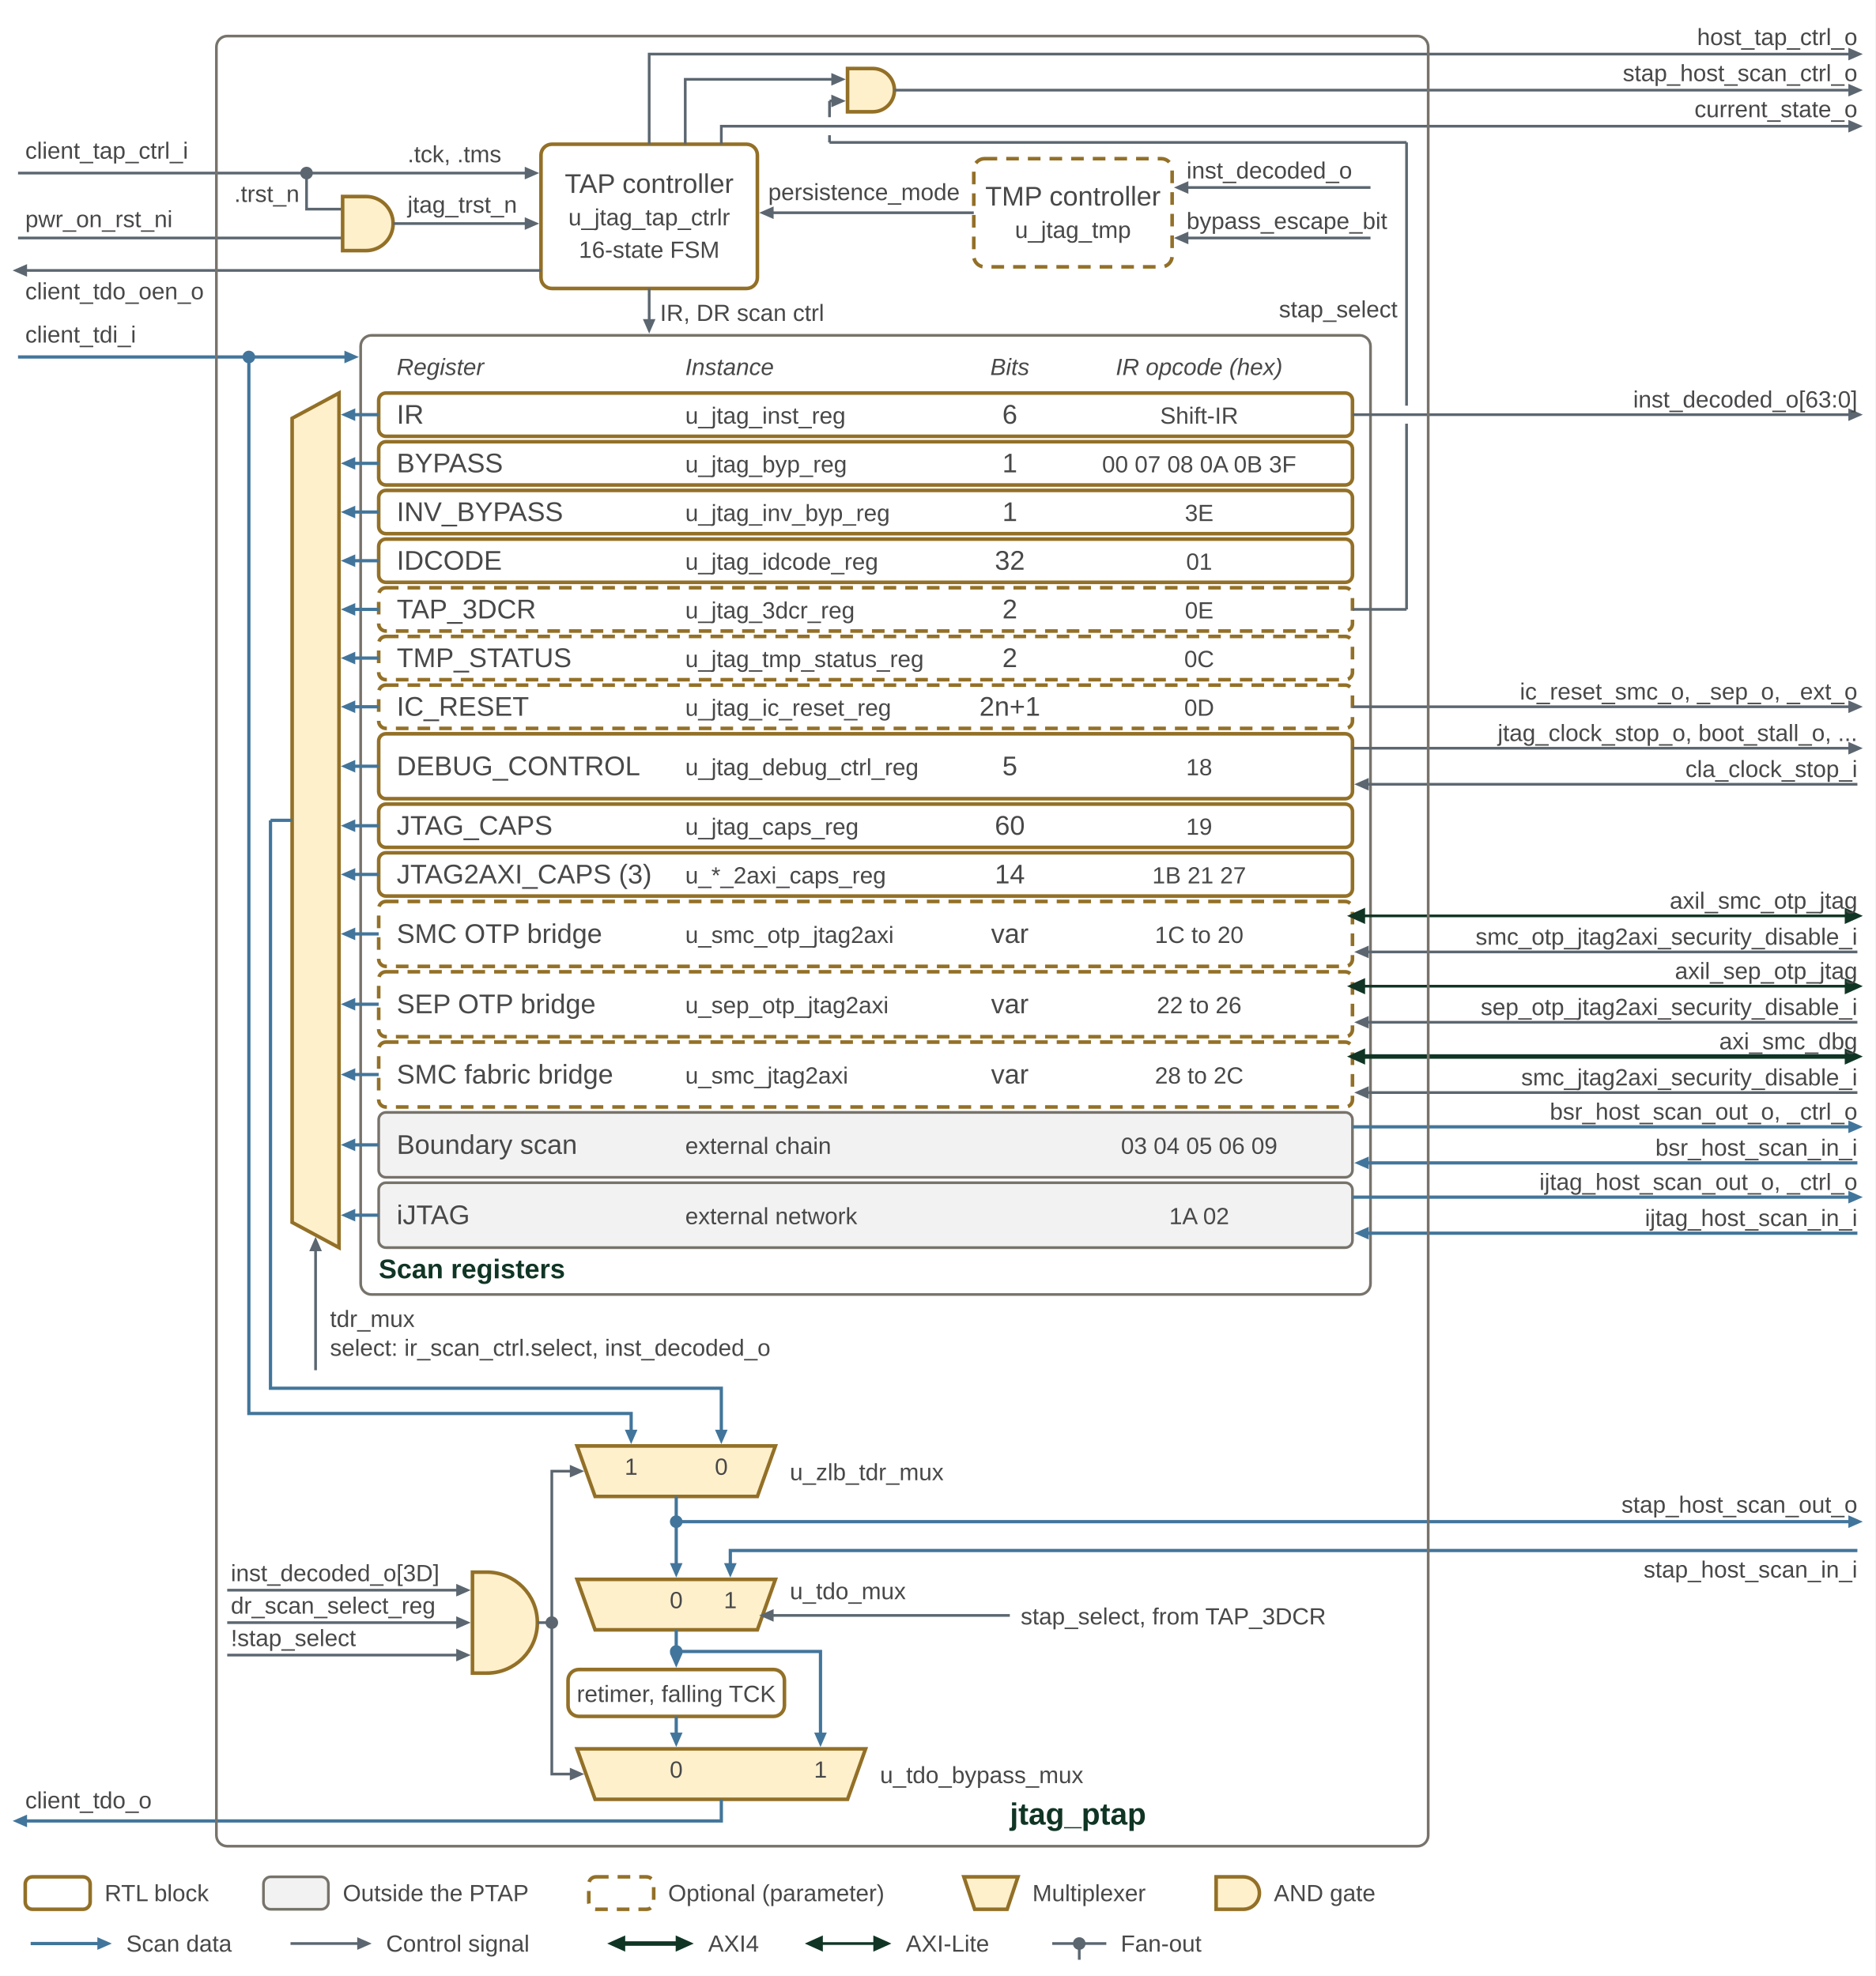
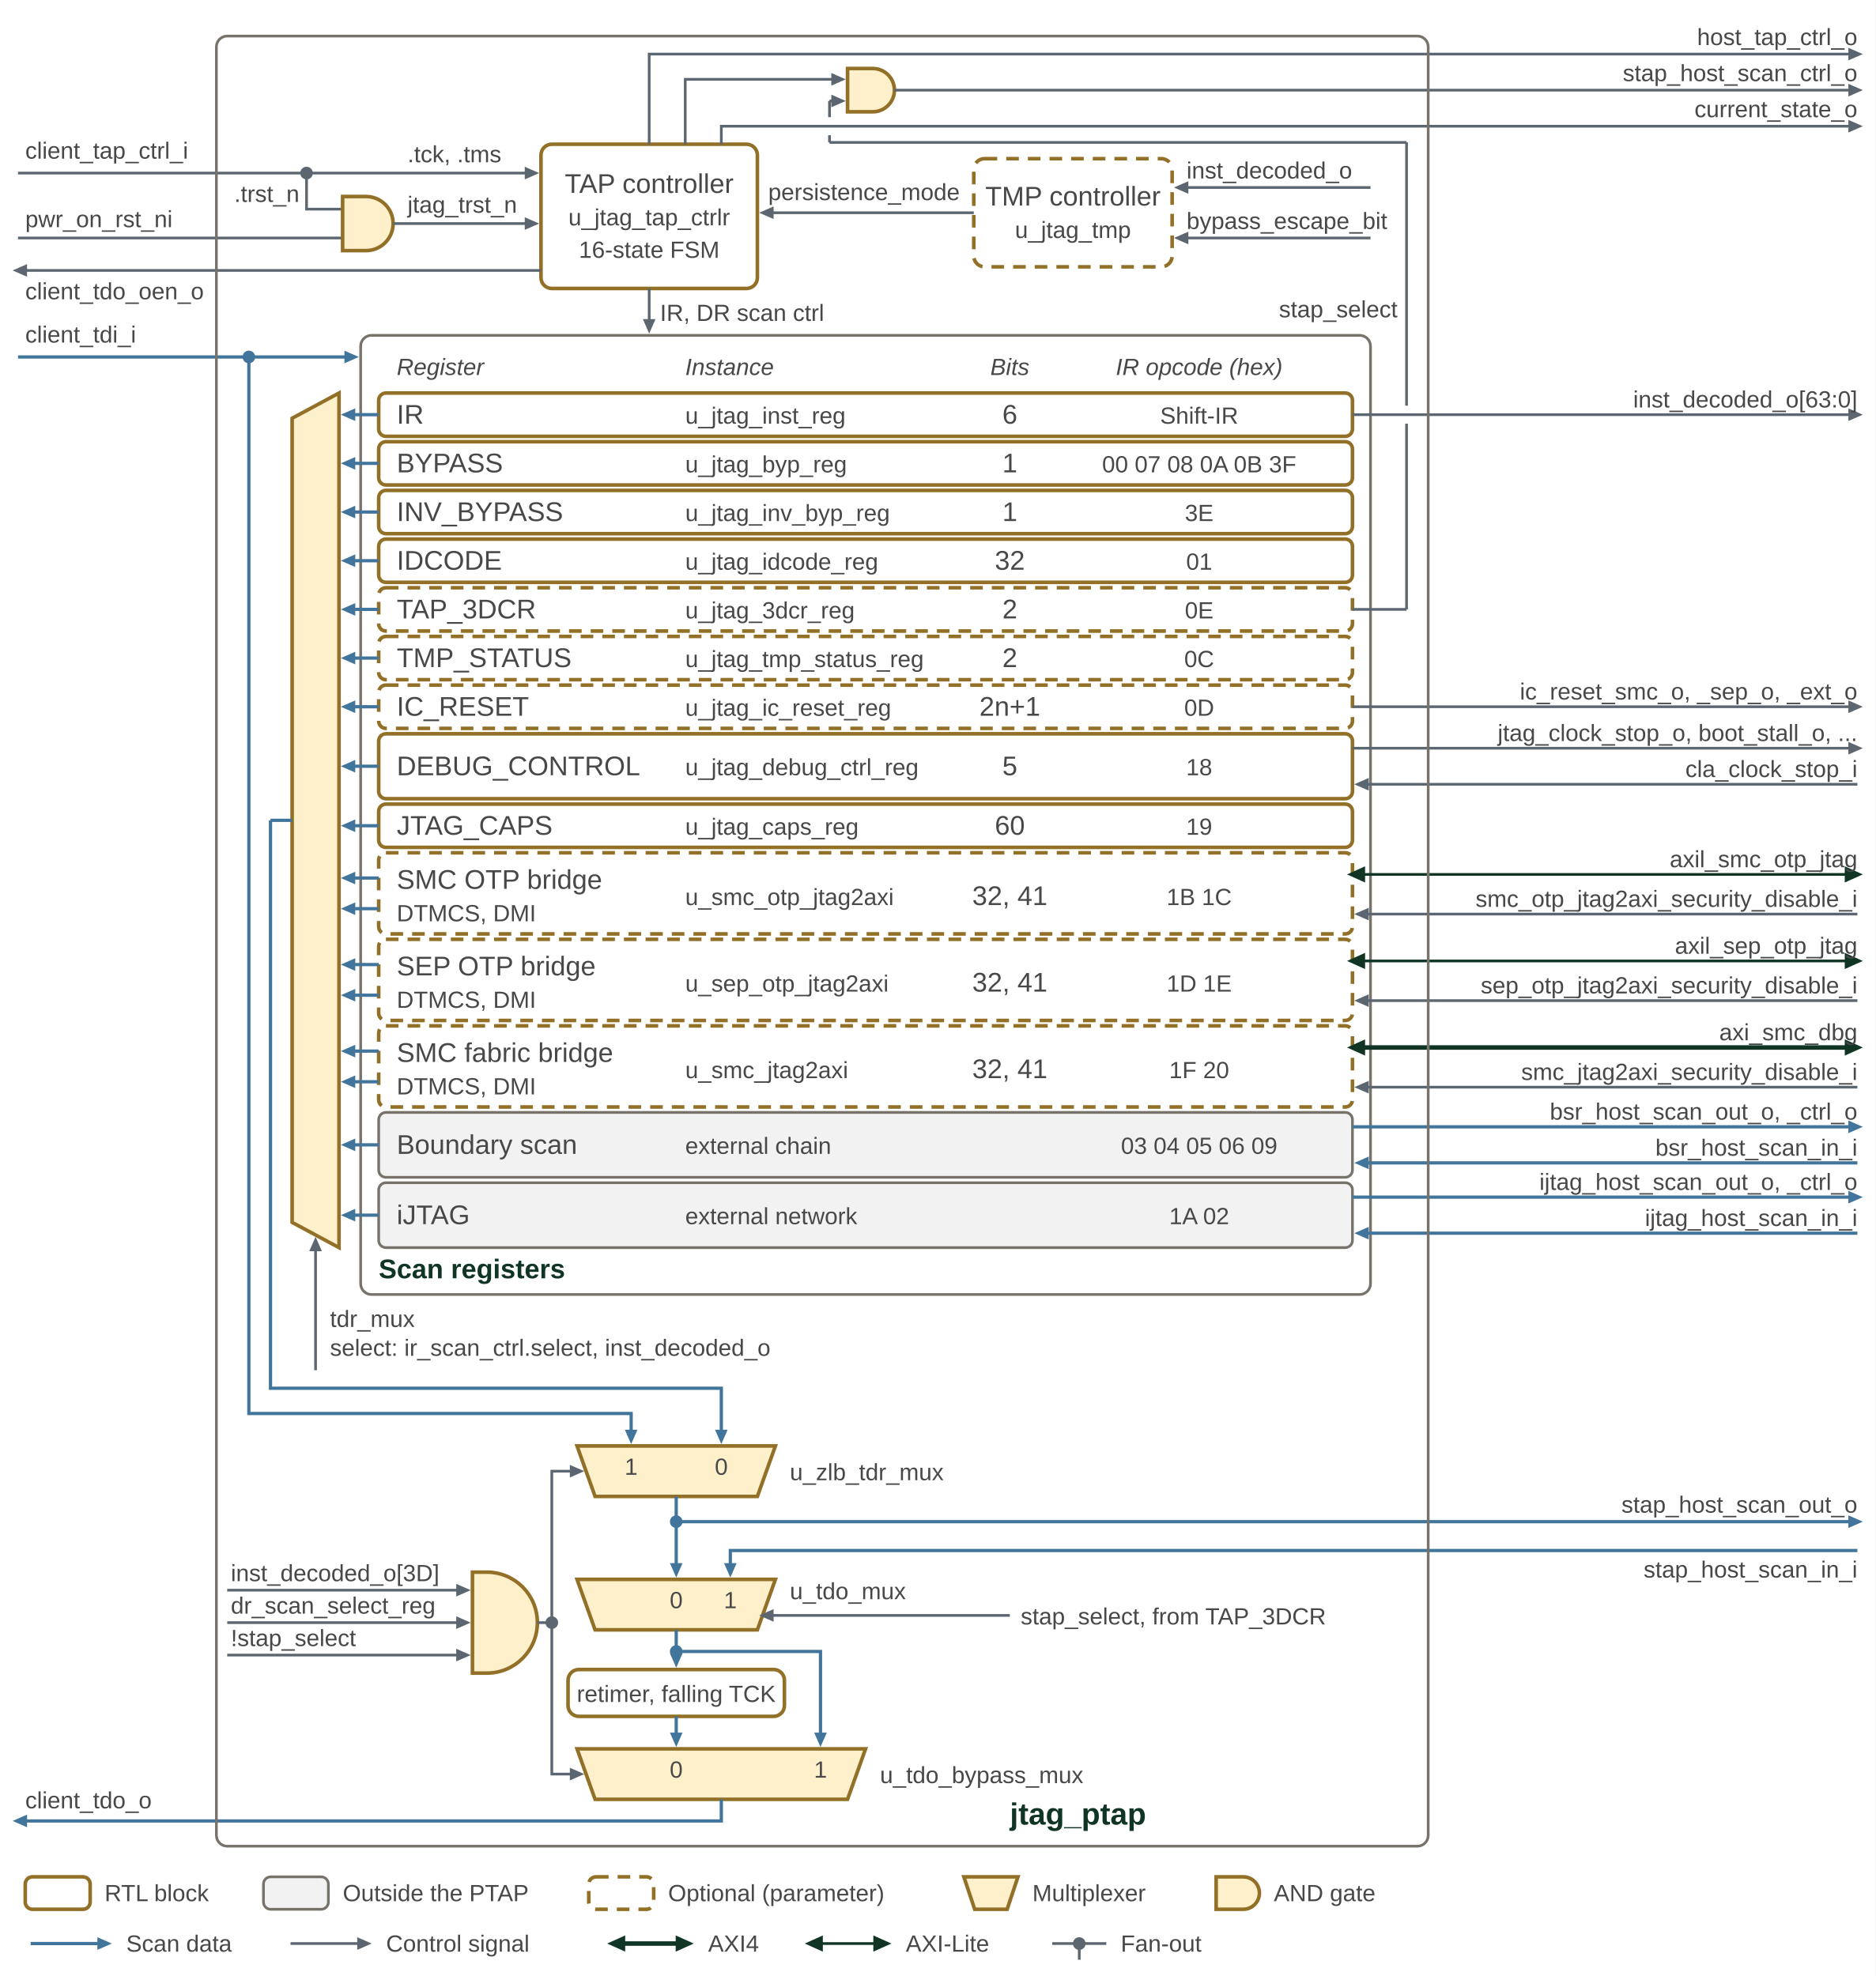
<svg xmlns="http://www.w3.org/2000/svg" width="1040" height="1096" viewBox="0 0 1040 1096" role="img" aria-labelledby="title desc">
  <defs>
    <marker id="ae" markerUnits="userSpaceOnUse" markerWidth="10" markerHeight="9" refX="7" refY="4.5" orient="auto">
      <path d="M0,0 L10,4.5 L0,9 Z" fill="#103525" />
    </marker>
    <marker id="as" markerUnits="userSpaceOnUse" markerWidth="10" markerHeight="9" refX="3" refY="4.5" orient="auto">
      <path d="M10,0 L0,4.5 L10,9 Z" fill="#103525" />
    </marker>
    <marker id="ge" markerUnits="userSpaceOnUse" markerWidth="8" markerHeight="7" refX="5" refY="3.5" orient="auto">
      <path d="M0,0 L8,3.5 L0,7 Z" fill="#5b6670" />
    </marker>
    <marker id="gs" markerUnits="userSpaceOnUse" markerWidth="8" markerHeight="7" refX="3" refY="3.5" orient="auto">
      <path d="M8,0 L0,3.5 L8,7 Z" fill="#5b6670" />
    </marker>
    <marker id="je" markerUnits="userSpaceOnUse" markerWidth="8" markerHeight="7" refX="5" refY="3.5" orient="auto">
      <path d="M0,0 L8,3.5 L0,7 Z" fill="#42759b" />
    </marker>
    <marker id="js" markerUnits="userSpaceOnUse" markerWidth="8" markerHeight="7" refX="3" refY="3.5" orient="auto">
      <path d="M8,0 L0,3.5 L8,7 Z" fill="#42759b" />
    </marker>
    <marker id="m-smu" markerUnits="userSpaceOnUse" markerWidth="8" markerHeight="7" refX="5" refY="3.5" orient="auto">
      <path d="M0,0 L8,3.5 L0,7 Z" fill="#103525" />
    </marker>
    <marker id="m-ref" markerUnits="userSpaceOnUse" markerWidth="8" markerHeight="7" refX="5" refY="3.5" orient="auto">
      <path d="M0,0 L8,3.5 L0,7 Z" fill="#2f7f79" />
    </marker>
    <marker id="m-per" markerUnits="userSpaceOnUse" markerWidth="8" markerHeight="7" refX="5" refY="3.5" orient="auto">
      <path d="M0,0 L8,3.5 L0,7 Z" fill="#937027" />
    </marker>
    <marker id="m-tel" markerUnits="userSpaceOnUse" markerWidth="8" markerHeight="7" refX="5" refY="3.5" orient="auto">
      <path d="M0,0 L8,3.5 L0,7 Z" fill="#664488" />
    </marker>
    <marker id="m-wdt" markerUnits="userSpaceOnUse" markerWidth="8" markerHeight="7" refX="5" refY="3.5" orient="auto">
      <path d="M0,0 L8,3.5 L0,7 Z" fill="#77736b" />
    </marker>
    <marker id="m-rosc" markerUnits="userSpaceOnUse" markerWidth="8" markerHeight="7" refX="5" refY="3.5" orient="auto">
      <path d="M0,0 L8,3.5 L0,7 Z" fill="#336633" />
    </marker>
    <marker id="m-jtag" markerUnits="userSpaceOnUse" markerWidth="8" markerHeight="7" refX="5" refY="3.5" orient="auto">
      <path d="M0,0 L8,3.5 L0,7 Z" fill="#42759b" />
    </marker>
    <marker id="m-spi" markerUnits="userSpaceOnUse" markerWidth="8" markerHeight="7" refX="5" refY="3.5" orient="auto">
      <path d="M0,0 L8,3.5 L0,7 Z" fill="#5b6670" />
    </marker>
    <marker id="m-slate" markerUnits="userSpaceOnUse" markerWidth="8" markerHeight="7" refX="5" refY="3.5" orient="auto">
      <path d="M0,0 L8,3.5 L0,7 Z" fill="#5b6670" />
    </marker>
    <marker id="m-pg" markerUnits="userSpaceOnUse" markerWidth="8" markerHeight="7" refX="5" refY="3.5" orient="auto">
      <path d="M0,0 L8,3.5 L0,7 Z" fill="#336633" />
    </marker>
    <style>
text { font-family: Arial, sans-serif; font-size: 15px; fill: #484848; }
.t { fill: #484848; }
.b { font-size: 17px; font-weight: bold; fill: #103525; }
.bs { font-size: 15px; font-weight: bold; fill: #103525; }
.h { font-size: 22px; font-weight: bold; fill: #103525; }
.s { font-size: 13px; fill: #484848; }
.si { font-size: 13px; font-style: italic; fill: #484848; }
.pmt { font-size: 12px; font-weight: bold; fill: #ffffff; }
.pst { font-size: 12px; font-weight: bold; fill: #103525; }
.pjt { font-size: 12px; font-weight: bold; fill: #1d4b6e; }
.pct { font-size: 12px; font-weight: bold; fill: #1f5c57; }
.pm { fill: #103525; stroke: #103525; stroke-width: 1.2; }
.ps { fill: #ffffff; stroke: #103525; stroke-width: 1.2; }
.pj { fill: #e8f3ff; stroke: #42759b; stroke-width: 1.2; }
.pc { fill: #d9f0ee; stroke: #2f7f79; stroke-width: 1.2; }
.smu { fill: #ffffff; stroke: #77736b; stroke-width: 1.5; }
.network { fill: #e8f0e8; stroke: #336633; stroke-width: 2; }
.fabric { fill: #fff0cc; stroke: #937027; stroke-width: 2; }
.core { fill: #ffffff; stroke: #937027; stroke-width: 2; }
.future { fill: #ffffff; stroke: #937027; stroke-width: 2; }
.nostroke { stroke: none; }
.fut { fill: none; stroke-dasharray: 7 5; }
.opt { stroke-dasharray: 7 5; }
.hatch { fill: none; stroke: #103525; stroke-opacity: 0.16; stroke-width: 1.2; }
.external { fill: #f2f2f2; stroke: #77736b; stroke-width: 1.5; }
.axi { fill: none; stroke: #103525; stroke-width: 2.5; marker-start: url(#as); marker-end: url(#ae); }
.axio { fill: none; stroke: #103525; stroke-width: 2.5; stroke-dasharray: 8 5; marker-start: url(#as); marker-end: url(#ae); }
.sig { fill: none; stroke: #5b6670; stroke-width: 1.5; marker-start: url(#gs); marker-end: url(#ge); }
.sigo { fill: none; stroke: #5b6670; stroke-width: 1.5; marker-end: url(#ge); }
.jtag { fill: none; stroke: #42759b; stroke-width: 1.8; marker-end: url(#je); }
.jtagb { fill: none; stroke: #42759b; stroke-width: 1.8; marker-start: url(#js); marker-end: url(#je); }
.sigplain { fill: none; stroke: #5b6670; stroke-width: 1.5; }
.n-smu { fill: none; stroke: #103525; stroke-width: 2.5; }
.a-smu { fill: none; stroke: #103525; stroke-width: 2.5; marker-end: url(#m-smu); }
.n-ref { fill: none; stroke: #2f7f79; stroke-width: 1.8; }
.a-ref { fill: none; stroke: #2f7f79; stroke-width: 1.8; marker-end: url(#m-ref); }
.n-per { fill: none; stroke: #937027; stroke-width: 1.8; }
.a-per { fill: none; stroke: #937027; stroke-width: 1.8; marker-end: url(#m-per); }
.n-tel { fill: none; stroke: #664488; stroke-width: 1.8; }
.a-tel { fill: none; stroke: #664488; stroke-width: 1.8; marker-end: url(#m-tel); }
.n-wdt { fill: none; stroke: #77736b; stroke-width: 1.8; }
.a-wdt { fill: none; stroke: #77736b; stroke-width: 1.8; marker-end: url(#m-wdt); }
.n-rosc { fill: none; stroke: #336633; stroke-width: 1.8; }
.a-rosc { fill: none; stroke: #336633; stroke-width: 1.8; marker-end: url(#m-rosc); }
.n-jtag { fill: none; stroke: #42759b; stroke-width: 1.8; }
.a-jtag { fill: none; stroke: #42759b; stroke-width: 1.8; marker-end: url(#m-jtag); }
.n-spi { fill: none; stroke: #5b6670; stroke-width: 1.8; }
.a-spi { fill: none; stroke: #5b6670; stroke-width: 1.8; marker-end: url(#m-spi); }
.n-slate { fill: none; stroke: #5b6670; stroke-width: 1.8; }
.a-slate { fill: none; stroke: #5b6670; stroke-width: 1.8; marker-end: url(#m-slate); }
.n-pg { fill: none; stroke: #336633; stroke-width: 1.8; }
.a-pg { fill: none; stroke: #336633; stroke-width: 1.8; marker-end: url(#m-pg); }
.axil { fill: none; stroke: #103525; stroke-width: 1.5; marker-start: url(#as); marker-end: url(#ae); }
.sigd { fill: none; stroke: #5b6670; stroke-width: 1.5; stroke-dasharray: 5 4; marker-end: url(#ge); }
.axin { fill: none; stroke: #103525; stroke-width: 2.5; }
.axis { fill: none; stroke: #103525; stroke-width: 2.5; marker-start: url(#as); }
.axie { fill: none; stroke: #103525; stroke-width: 2.5; marker-end: url(#ae); }
.axiln { fill: none; stroke: #103525; stroke-width: 1.5; }
.jtagplain { fill: none; stroke: #42759b; stroke-width: 1.8; }
.bub { fill: #ffffff; stroke: #937027; stroke-width: 1.5; }
.nofill { fill: none; }
</style>
  </defs>
  <rect width="1040" height="1096" fill="#ffffff" />
  <rect class="core" x="300" y="80" width="120" height="80" rx="6" />
  <text class="t" x="360" y="107" text-anchor="middle">TAP controller</text>
  <text class="s" x="360" y="125" text-anchor="middle">u_jtag_tap_ctrlr</text>
  <text class="s" x="360" y="143" text-anchor="middle">16-state FSM</text>
  <path class="sigo" d="M10,96 L296,96" />
  <text class="s" x="14" y="88" text-anchor="start">client_tap_ctrl_i</text>
  <text class="s" x="226" y="90" text-anchor="start">.tck, .tms</text>
  <circle cx="170" cy="96" r="3.5" fill="#5b6670" />
  <path class="sigplain" d="M170,96 L170,116 L190,116" />
  <text class="s" x="166" y="112" text-anchor="end">.trst_n</text>
  <path class="sigplain" d="M10,132 L190,132" />
  <text class="s" x="14" y="126" text-anchor="start">pwr_on_rst_ni</text>
  <path class="fabric" d="M190,109 L203.0,109 A15.0,15.0 0 0 1 203.0,139 L190,139 Z" />
  <path class="sigo" d="M218,124 L296,124" />
  <text class="s" x="226" y="118" text-anchor="start">jtag_trst_n</text>
  <path class="sigo" d="M300,150 L10,150" />
  <text class="s" x="14" y="166" text-anchor="start">client_tdo_oen_o</text>
  <path class="sigo" d="M360,80 L360,30 L1030,30" />
  <text class="s" x="1030" y="25" text-anchor="end">host_tap_ctrl_o</text>
  <path class="sigo" d="M400,80 L400,70 L1030,70" />
  <text class="s" x="1030" y="65" text-anchor="end">current_state_o</text>
  <path class="sigo" d="M380,80 L380,44 L466,44" />
  <path class="fabric" d="M470,38 L484.0,38 A12.0,12.0 0 0 1 484.0,62 L470,62 Z" />
  <path class="sigo" d="M496,50.0 L1030,50.0" />
  <text class="s" x="1030" y="45" text-anchor="end">stap_host_scan_ctrl_o</text>
  <rect class="core opt" x="540" y="88" width="110" height="60" rx="6" />
  <text class="t" x="595" y="114" text-anchor="middle">TMP controller</text>
  <text class="s" x="595" y="132" text-anchor="middle">u_jtag_tmp</text>
  <path class="sigo" d="M540,118 L424,118" />
  <text class="s" x="426" y="111" text-anchor="start">persistence_mode</text>
  <path class="sigo" d="M760,104 L654,104" />
  <text class="s" x="658" y="99" text-anchor="start">inst_decoded_o</text>
  <path class="sigo" d="M760,132 L654,132" />
  <text class="s" x="658" y="127" text-anchor="start">bypass_escape_bit</text>
  <text class="si" x="220" y="208" text-anchor="start">Register</text>
  <text class="si" x="380" y="208" text-anchor="start">Instance</text>
  <text class="si" x="560" y="208" text-anchor="middle">Bits</text>
  <text class="si" x="665" y="208" text-anchor="middle">IR opcode (hex)</text>
  <rect class="core" x="210" y="218" width="540" height="24" rx="4" />
  <text class="t" x="220" y="235" text-anchor="start">IR</text>
  <text class="s" x="380" y="235" text-anchor="start">u_jtag_inst_reg</text>
  <text class="t" x="560" y="235" text-anchor="middle">6</text>
  <text class="s" x="665" y="235" text-anchor="middle">Shift-IR</text>
  <rect class="core" x="210" y="245" width="540" height="24" rx="4" />
  <text class="t" x="220" y="262" text-anchor="start">BYPASS</text>
  <text class="s" x="380" y="262" text-anchor="start">u_jtag_byp_reg</text>
  <text class="t" x="560" y="262" text-anchor="middle">1</text>
  <text class="s" x="665" y="262" text-anchor="middle">00 07 08 0A 0B 3F</text>
  <rect class="core" x="210" y="272" width="540" height="24" rx="4" />
  <text class="t" x="220" y="289" text-anchor="start">INV_BYPASS</text>
  <text class="s" x="380" y="289" text-anchor="start">u_jtag_inv_byp_reg</text>
  <text class="t" x="560" y="289" text-anchor="middle">1</text>
  <text class="s" x="665" y="289" text-anchor="middle">3E</text>
  <rect class="core" x="210" y="299" width="540" height="24" rx="4" />
  <text class="t" x="220" y="316" text-anchor="start">IDCODE</text>
  <text class="s" x="380" y="316" text-anchor="start">u_jtag_idcode_reg</text>
  <text class="t" x="560" y="316" text-anchor="middle">32</text>
  <text class="s" x="665" y="316" text-anchor="middle">01</text>
  <rect class="core opt" x="210" y="326" width="540" height="24" rx="4" />
  <text class="t" x="220" y="343" text-anchor="start">TAP_3DCR</text>
  <text class="s" x="380" y="343" text-anchor="start">u_jtag_3dcr_reg</text>
  <text class="t" x="560" y="343" text-anchor="middle">2</text>
  <text class="s" x="665" y="343" text-anchor="middle">0E</text>
  <rect class="core opt" x="210" y="353" width="540" height="24" rx="4" />
  <text class="t" x="220" y="370" text-anchor="start">TMP_STATUS</text>
  <text class="s" x="380" y="370" text-anchor="start">u_jtag_tmp_status_reg</text>
  <text class="t" x="560" y="370" text-anchor="middle">2</text>
  <text class="s" x="665" y="370" text-anchor="middle">0C</text>
  <rect class="core opt" x="210" y="380" width="540" height="24" rx="4" />
  <text class="t" x="220" y="397" text-anchor="start">IC_RESET</text>
  <text class="s" x="380" y="397" text-anchor="start">u_jtag_ic_reset_reg</text>
  <text class="t" x="560" y="397" text-anchor="middle">2n+1</text>
  <text class="s" x="665" y="397" text-anchor="middle">0D</text>
  <rect class="core" x="210" y="407" width="540" height="36" rx="4" />
  <text class="t" x="220" y="430" text-anchor="start">DEBUG_CONTROL</text>
  <text class="s" x="380" y="430" text-anchor="start">u_jtag_debug_ctrl_reg</text>
  <text class="t" x="560" y="430" text-anchor="middle">5</text>
  <text class="s" x="665" y="430" text-anchor="middle">18</text>
  <rect class="core" x="210" y="446" width="540" height="24" rx="4" />
  <text class="t" x="220" y="463" text-anchor="start">JTAG_CAPS</text>
  <text class="s" x="380" y="463" text-anchor="start">u_jtag_caps_reg</text>
  <text class="t" x="560" y="463" text-anchor="middle">60</text>
  <text class="s" x="665" y="463" text-anchor="middle">19</text>
-   <rect class="core" x="210" y="473" width="540" height="24" rx="4" />
-   <text class="t" x="220" y="490" text-anchor="start">JTAG2AXI_CAPS (3)</text>
-   <text class="s" x="380" y="490" text-anchor="start">u_*_2axi_caps_reg</text>
-   <text class="t" x="560" y="490" text-anchor="middle">14</text>
-   <text class="s" x="665" y="490" text-anchor="middle">1B 21 27</text>
-   <rect class="core opt" x="210" y="500" width="540" height="36" rx="4" />
-   <text class="t" x="220" y="523" text-anchor="start">SMC OTP bridge</text>
-   <text class="s" x="380" y="523" text-anchor="start">u_smc_otp_jtag2axi</text>
-   <text class="t" x="560" y="523" text-anchor="middle">var</text>
-   <text class="s" x="665" y="523" text-anchor="middle">1C to 20</text>
-   <rect class="core opt" x="210" y="539" width="540" height="36" rx="4" />
-   <text class="t" x="220" y="562" text-anchor="start">SEP OTP bridge</text>
-   <text class="s" x="380" y="562" text-anchor="start">u_sep_otp_jtag2axi</text>
-   <text class="t" x="560" y="562" text-anchor="middle">var</text>
-   <text class="s" x="665" y="562" text-anchor="middle">22 to 26</text>
-   <rect class="core opt" x="210" y="578" width="540" height="36" rx="4" />
-   <text class="t" x="220" y="601" text-anchor="start">SMC fabric bridge</text>
-   <text class="s" x="380" y="601" text-anchor="start">u_smc_jtag2axi</text>
-   <text class="t" x="560" y="601" text-anchor="middle">var</text>
-   <text class="s" x="665" y="601" text-anchor="middle">28 to 2C</text>
+   <rect class="core opt" x="210" y="473" width="540" height="45" rx="4" />
+   <text class="t" x="220" y="493" text-anchor="start">SMC OTP bridge</text>
+   <text class="s" x="220" y="511" text-anchor="start">DTMCS, DMI</text>
+   <text class="s" x="380" y="502" text-anchor="start">u_smc_otp_jtag2axi</text>
+   <text class="t" x="560" y="502" text-anchor="middle">32, 41</text>
+   <text class="s" x="665" y="502" text-anchor="middle">1B 1C</text>
+   <rect class="core opt" x="210" y="521" width="540" height="45" rx="4" />
+   <text class="t" x="220" y="541" text-anchor="start">SEP OTP bridge</text>
+   <text class="s" x="220" y="559" text-anchor="start">DTMCS, DMI</text>
+   <text class="s" x="380" y="550" text-anchor="start">u_sep_otp_jtag2axi</text>
+   <text class="t" x="560" y="550" text-anchor="middle">32, 41</text>
+   <text class="s" x="665" y="550" text-anchor="middle">1D 1E</text>
+   <rect class="core opt" x="210" y="569" width="540" height="45" rx="4" />
+   <text class="t" x="220" y="589" text-anchor="start">SMC fabric bridge</text>
+   <text class="s" x="220" y="607" text-anchor="start">DTMCS, DMI</text>
+   <text class="s" x="380" y="598" text-anchor="start">u_smc_jtag2axi</text>
+   <text class="t" x="560" y="598" text-anchor="middle">32, 41</text>
+   <text class="s" x="665" y="598" text-anchor="middle">1F 20</text>
  <rect class="external" x="210" y="617" width="540" height="36" rx="4" />
  <text class="t" x="220" y="640" text-anchor="start">Boundary scan</text>
  <text class="s" x="380" y="640" text-anchor="start">external chain</text>
  <text class="t" x="560" y="640" text-anchor="middle" />
  <text class="s" x="665" y="640" text-anchor="middle">03 04 05 06 09</text>
  <rect class="external" x="210" y="656" width="540" height="36" rx="4" />
  <text class="t" x="220" y="679" text-anchor="start">iJTAG</text>
  <text class="s" x="380" y="679" text-anchor="start">external network</text>
  <text class="t" x="560" y="679" text-anchor="middle" />
  <text class="s" x="665" y="679" text-anchor="middle">1A 02</text>
  <rect class="smu nofill" x="200" y="186" width="560" height="532" rx="6" />
  <text class="bs" x="210" y="709" text-anchor="start">Scan registers</text>
  <path class="sigplain" d="M750,338.0 L780,338.0" />
  <path class="sigplain" d="M780,79 L780,225.0" />
  <path class="sigplain" d="M780,235.0 L780,338.0" />
  <path class="sigplain" d="M780,79 L460,79" />
  <path class="sigplain" d="M460,56 L460,65" />
  <path class="sigplain" d="M460,75 L460,79" />
  <path class="sigo" d="M460,56 L466,56" />
  <text class="s" x="775" y="176" text-anchor="end">stap_select</text>
  <path class="sigo" d="M360,160 L360,182" />
  <text class="s" x="366" y="178" text-anchor="start">IR, DR scan ctrl</text>
  <path class="sigo" d="M750,230.0 L1030,230.0" />
  <text class="s" x="1030" y="226" text-anchor="end">inst_decoded_o[63:0]</text>
  <path class="sigo" d="M750,392.0 L1030,392.0" />
  <text class="s" x="1030" y="388" text-anchor="end">ic_reset_smc_o, _sep_o, _ext_o</text>
  <path class="sigo" d="M750,415 L1030,415" />
  <text class="s" x="1030" y="411" text-anchor="end">jtag_clock_stop_o, boot_stall_o, ...</text>
  <path class="sigo" d="M1030,435 L754,435" />
  <text class="s" x="1030" y="431" text-anchor="end">cla_clock_stop_i</text>
-   <path class="axil" d="M750,508 L1030,508" />
-   <text class="s" x="1030" y="504" text-anchor="end">axil_smc_otp_jtag</text>
-   <path class="sigo" d="M1030,528 L754,528" />
-   <text class="s" x="1030" y="524" text-anchor="end">smc_otp_jtag2axi_security_disable_i</text>
-   <path class="axil" d="M750,547 L1030,547" />
-   <text class="s" x="1030" y="543" text-anchor="end">axil_sep_otp_jtag</text>
-   <path class="sigo" d="M1030,567 L754,567" />
-   <text class="s" x="1030" y="563" text-anchor="end">sep_otp_jtag2axi_security_disable_i</text>
-   <path class="axi" d="M750,586 L1030,586" />
-   <text class="s" x="1030" y="582" text-anchor="end">axi_smc_dbg</text>
-   <path class="sigo" d="M1030,606 L754,606" />
-   <text class="s" x="1030" y="602" text-anchor="end">smc_jtag2axi_security_disable_i</text>
+   <path class="axil" d="M750,485 L1030,485" />
+   <text class="s" x="1030" y="481" text-anchor="end">axil_smc_otp_jtag</text>
+   <path class="sigo" d="M1030,507 L754,507" />
+   <text class="s" x="1030" y="503" text-anchor="end">smc_otp_jtag2axi_security_disable_i</text>
+   <path class="axil" d="M750,533 L1030,533" />
+   <text class="s" x="1030" y="529" text-anchor="end">axil_sep_otp_jtag</text>
+   <path class="sigo" d="M1030,555 L754,555" />
+   <text class="s" x="1030" y="551" text-anchor="end">sep_otp_jtag2axi_security_disable_i</text>
+   <path class="axi" d="M750,581 L1030,581" />
+   <text class="s" x="1030" y="577" text-anchor="end">axi_smc_dbg</text>
+   <path class="sigo" d="M1030,603 L754,603" />
+   <text class="s" x="1030" y="599" text-anchor="end">smc_jtag2axi_security_disable_i</text>
  <path class="jtag" d="M750,625 L1030,625" />
  <text class="s" x="1030" y="621" text-anchor="end">bsr_host_scan_out_o, _ctrl_o</text>
  <path class="jtag" d="M1030,645 L754,645" />
  <text class="s" x="1030" y="641" text-anchor="end">bsr_host_scan_in_i</text>
  <path class="jtag" d="M750,664 L1030,664" />
  <text class="s" x="1030" y="660" text-anchor="end">ijtag_host_scan_out_o, _ctrl_o</text>
  <path class="jtag" d="M1030,684 L754,684" />
  <text class="s" x="1030" y="680" text-anchor="end">ijtag_host_scan_in_i</text>
  <path class="jtag" d="M10,198 L196,198" />
  <text class="s" x="14" y="190" text-anchor="start">client_tdi_i</text>
  <circle cx="138" cy="198" r="3.5" fill="#42759b" />
  <path class="fabric" d="M162,232 L188,218 L188,692 L162,678 Z" />
  <path class="jtag" d="M210,230.0 L192,230.0" />
  <path class="jtag" d="M210,257.0 L192,257.0" />
  <path class="jtag" d="M210,284.0 L192,284.0" />
  <path class="jtag" d="M210,311.0 L192,311.0" />
  <path class="jtag" d="M210,338.0 L192,338.0" />
  <path class="jtag" d="M210,365.0 L192,365.0" />
  <path class="jtag" d="M210,392.0 L192,392.0" />
  <path class="jtag" d="M210,425.0 L192,425.0" />
  <path class="jtag" d="M210,458.0 L192,458.0" />
-   <path class="jtag" d="M210,485.0 L192,485.0" />
-   <path class="jtag" d="M210,518.0 L192,518.0" />
-   <path class="jtag" d="M210,557.0 L192,557.0" />
-   <path class="jtag" d="M210,596.0 L192,596.0" />
+   <path class="jtag" d="M210,487.0 L192,487.0" />
+   <path class="jtag" d="M210,504.0 L192,504.0" />
+   <path class="jtag" d="M210,535.0 L192,535.0" />
+   <path class="jtag" d="M210,552.0 L192,552.0" />
+   <path class="jtag" d="M210,583.0 L192,583.0" />
+   <path class="jtag" d="M210,600.0 L192,600.0" />
  <path class="jtag" d="M210,635.0 L192,635.0" />
  <path class="jtag" d="M210,674.0 L192,674.0" />
  <path class="jtagplain" d="M162,455.0 L150,455.0" />
  <path class="sigo" d="M175.0,760 L175.0,689" />
  <text class="s" x="183" y="736" text-anchor="start">tdr_mux</text>
  <text class="s" x="183" y="752" text-anchor="start">select: ir_scan_ctrl.select, inst_decoded_o</text>
  <path class="jtag" d="M150,455.0 L150,770 L400,770 L400,798" />
  <path class="jtag" d="M138,198 L138,784 L350,784 L350,798" />
  <path class="fabric" d="M320,802 L430,802 L420,830 L330,830 Z" />
  <text class="s" x="400" y="818" text-anchor="middle">0</text>
  <text class="s" x="350" y="818" text-anchor="middle">1</text>
  <text class="s" x="438" y="821" text-anchor="start">u_zlb_tdr_mux</text>
  <circle cx="375" cy="844" r="3.5" fill="#42759b" />
  <path class="jtagplain" d="M375.0,830 L375.0,844" />
  <path class="jtag" d="M375.0,844 L1030,844" />
  <text class="s" x="1030" y="839" text-anchor="end">stap_host_scan_out_o</text>
  <path class="jtag" d="M1030,860 L405,860 L405,872" />
  <text class="s" x="1030" y="875" text-anchor="end">stap_host_scan_in_i</text>
  <path class="jtag" d="M375.0,844 L375.0,872" />
  <path class="fabric" d="M320,876 L430,876 L420,904 L330,904 Z" />
  <text class="s" x="375" y="892" text-anchor="middle">0</text>
  <text class="s" x="405" y="892" text-anchor="middle">1</text>
  <text class="s" x="438" y="887" text-anchor="start">u_tdo_mux</text>
  <path class="sigo" d="M560,896 L424,896" />
  <text class="s" x="566" y="901" text-anchor="start">stap_select, from TAP_3DCR</text>
  <circle cx="375" cy="916" r="3.5" fill="#42759b" />
  <path class="jtag" d="M375.0,904 L375.0,922" />
  <rect class="core" x="315" y="926" width="120" height="26" rx="6" />
  <text class="s" x="375" y="944" text-anchor="middle">retimer, falling TCK</text>
  <path class="jtag" d="M375.0,916 L455,916 L455,966" />
  <path class="jtag" d="M375.0,952 L375.0,966" />
  <path class="fabric" d="M320,970 L480,970 L470,998 L330,998 Z" />
  <text class="s" x="375" y="986" text-anchor="middle">0</text>
  <text class="s" x="455" y="986" text-anchor="middle">1</text>
  <text class="s" x="488" y="989" text-anchor="start">u_tdo_bypass_mux</text>
  <path class="jtag" d="M400.0,998 L400.0,1010 L10,1010" />
  <text class="s" x="14" y="1003" text-anchor="start">client_tdo_o</text>
  <path class="sigo" d="M126,882.0 L258,882.0" />
  <text class="s" x="128" y="877" text-anchor="start">inst_decoded_o[3D]</text>
  <path class="sigo" d="M126,900.0 L258,900.0" />
  <text class="s" x="128" y="895" text-anchor="start">dr_scan_select_reg</text>
  <path class="sigo" d="M126,918.0 L258,918.0" />
  <text class="s" x="128" y="913" text-anchor="start">!stap_select</text>
  <path class="fabric" d="M262,872.0 L270.0,872.0 A28.0,28.0 0 0 1 270.0,928.0 L262,928.0 Z" />
  <path class="sigplain" d="M298,900.0 L306,900.0" />
  <circle cx="306" cy="900" r="3.5" fill="#5b6670" />
  <path class="sigo" d="M306,900.0 L306,816 L321,816" />
  <path class="sigo" d="M306,900.0 L306,984 L321,984" />
  <rect class="smu nofill" x="120" y="20" width="672" height="1004" rx="6" />
  <text class="b" x="560" y="1012" text-anchor="start">jtag_ptap</text>
  <rect class="core" x="14" y="1041" width="36" height="18" rx="4" />
  <text class="s" x="58" y="1054.5" text-anchor="start">RTL block</text>
  <rect class="external" x="146.1" y="1041" width="36" height="18" rx="4" />
  <text class="s" x="190.1" y="1054.5" text-anchor="start">Outside the PTAP</text>
  <rect class="core opt" x="326.5" y="1041" width="36" height="18" rx="4" />
  <text class="s" x="370.5" y="1054.5" text-anchor="start">Optional (parameter)</text>
  <path class="fabric" d="M534.5,1041 L564.5,1041 L558.5,1059 L540.5,1059 Z" />
  <text class="s" x="572.5" y="1054.5" text-anchor="start">Multiplexer</text>
  <path class="fabric" d="M674.4,1041 L689.4,1041 A9.0,9.0 0 0 1 689.4,1059 L674.4,1059 Z" />
  <text class="s" x="706.4" y="1054.5" text-anchor="start">AND gate</text>
  <path class="jtag" d="M17,1078 L59,1078" />
  <text class="s" x="70" y="1082.5" text-anchor="start">Scan data</text>
  <path class="sigo" d="M161.1,1078 L203.1,1078" />
  <text class="s" x="214.1" y="1082.5" text-anchor="start">Control signal</text>
  <path class="axi" d="M339.7,1078 L381.7,1078" />
  <text class="s" x="392.7" y="1082.5" text-anchor="start">AXI4</text>
  <path class="axil" d="M449.3,1078 L491.3,1078" />
  <text class="s" x="502.3" y="1082.5" text-anchor="start">AXI-Lite</text>
  <path class="sigplain" d="M583.5,1078 L613.5,1078 M598.5,1078 L598.5,1087" />
  <circle cx="598.5" cy="1078" r="3.5" fill="#5b6670" />
  <text class="s" x="621.5" y="1082.5" text-anchor="start">Fan-out</text>
</svg>
